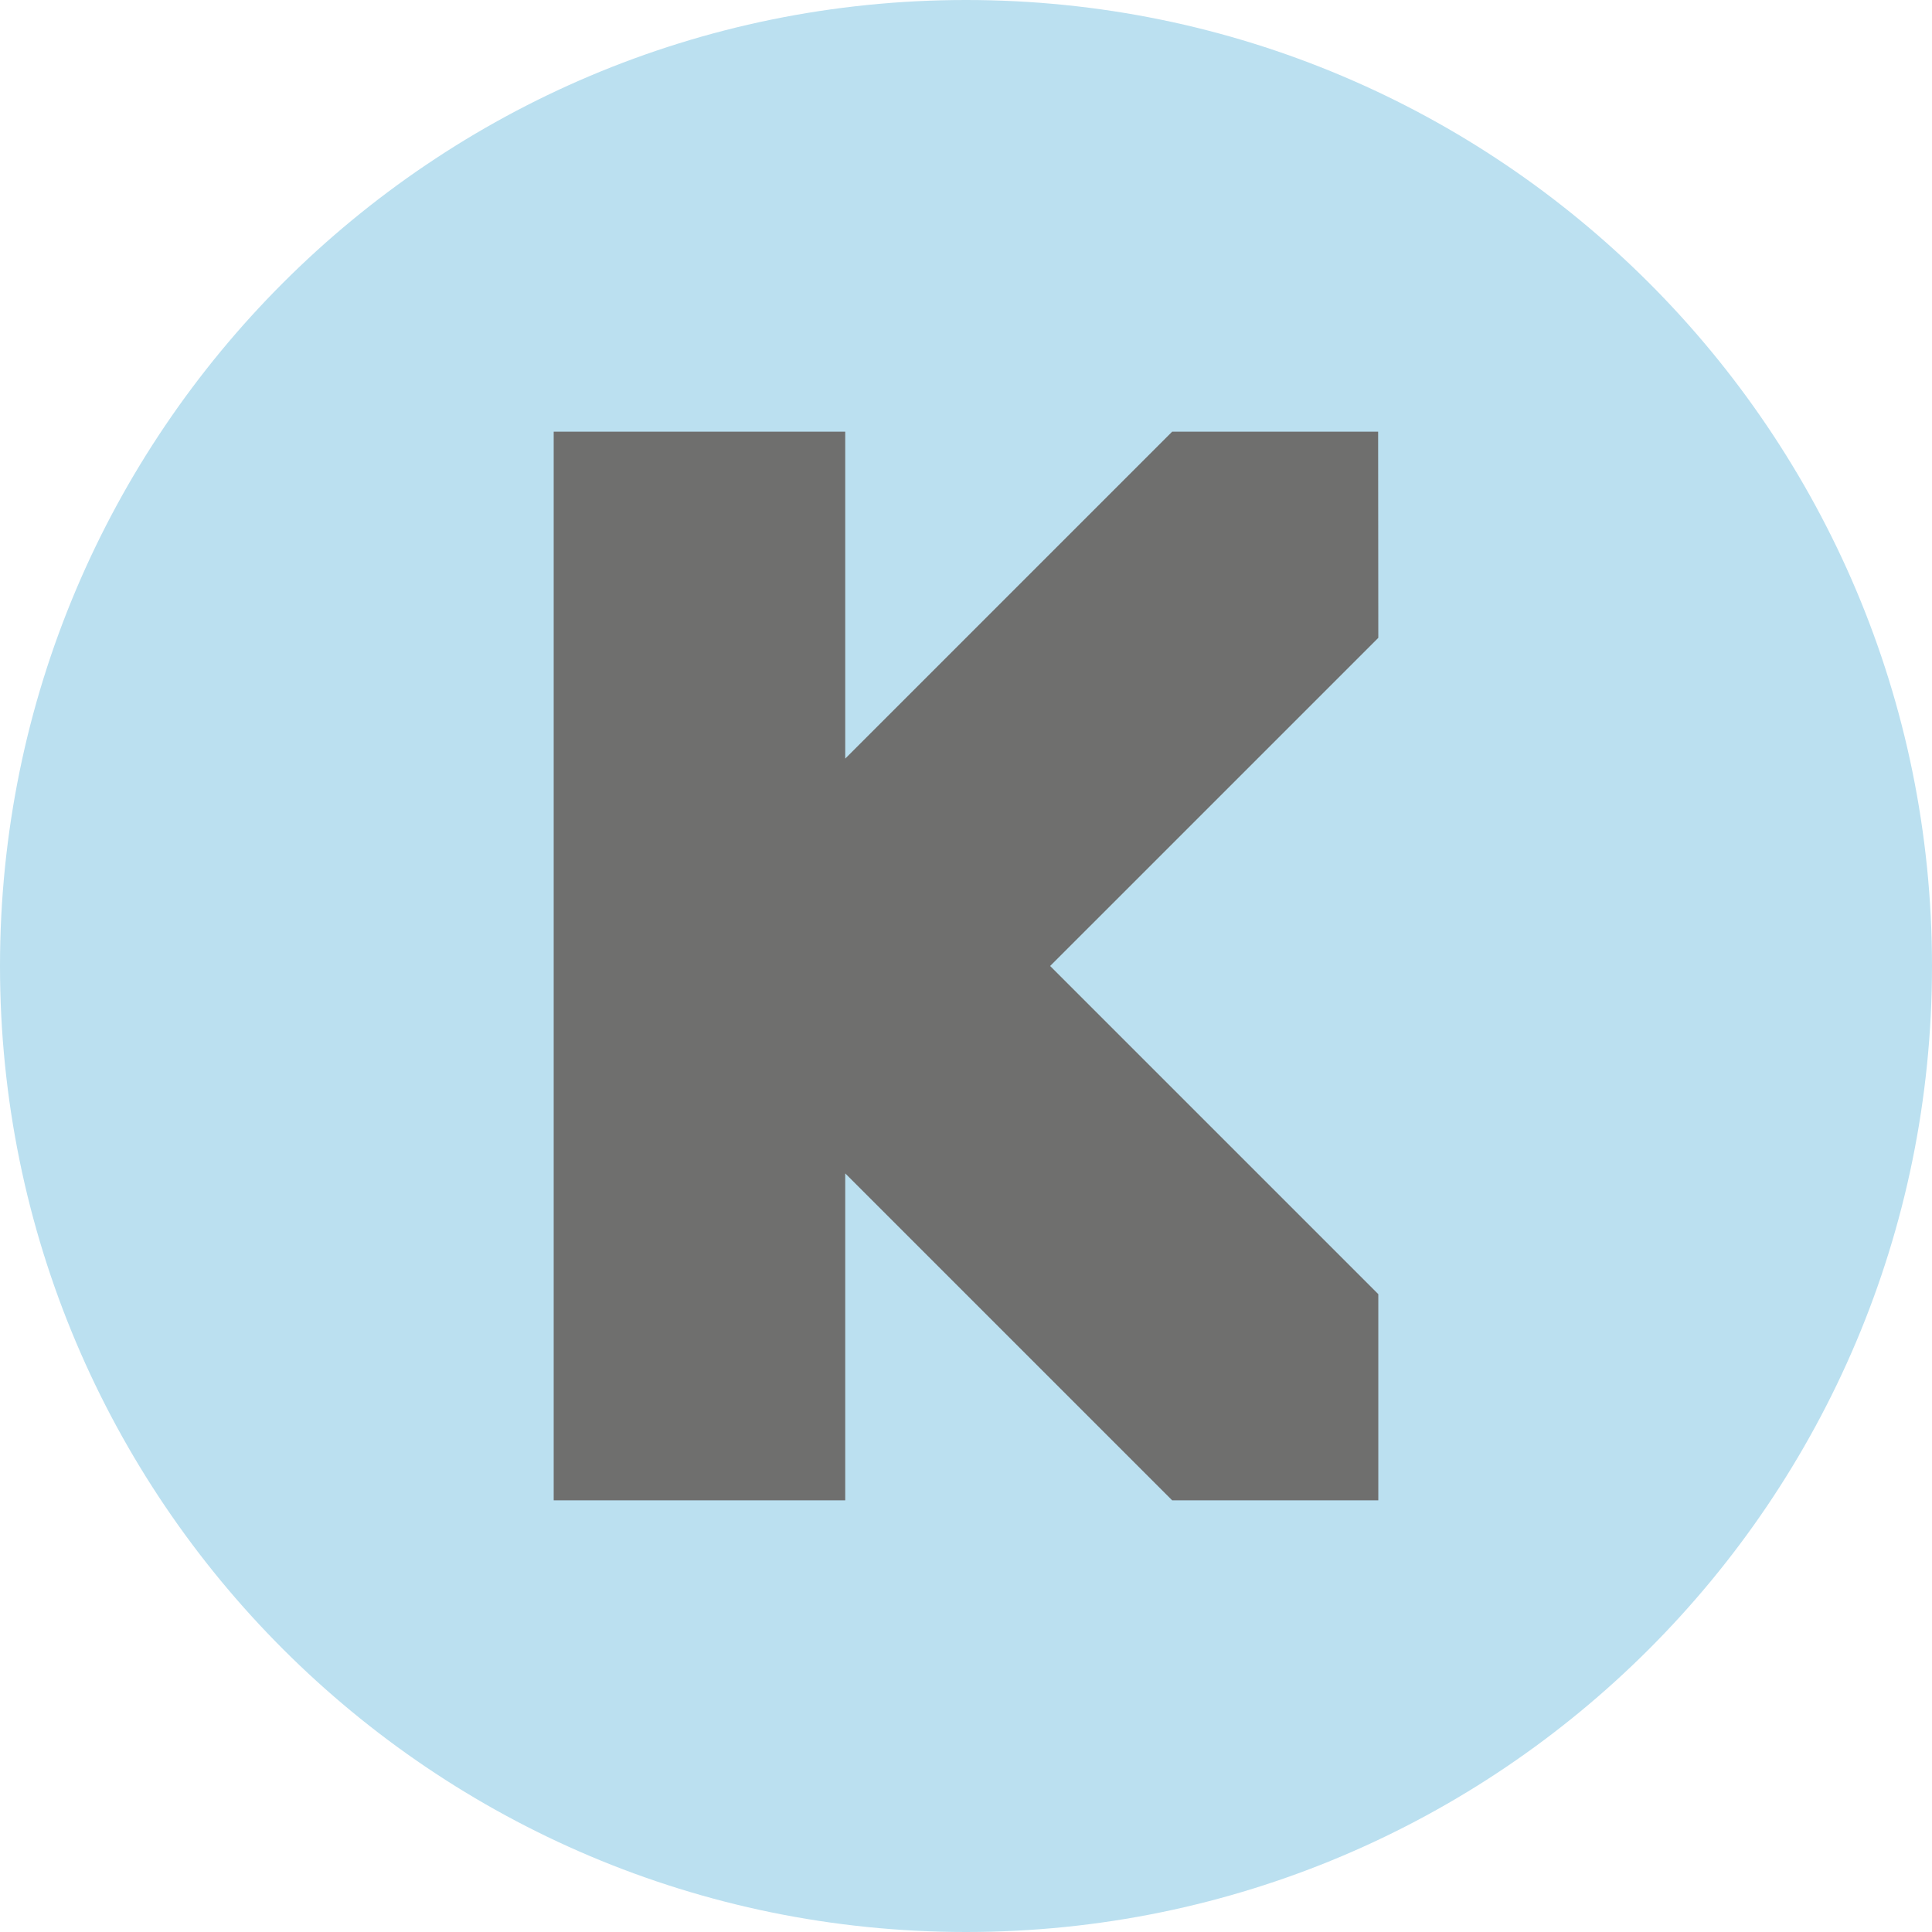
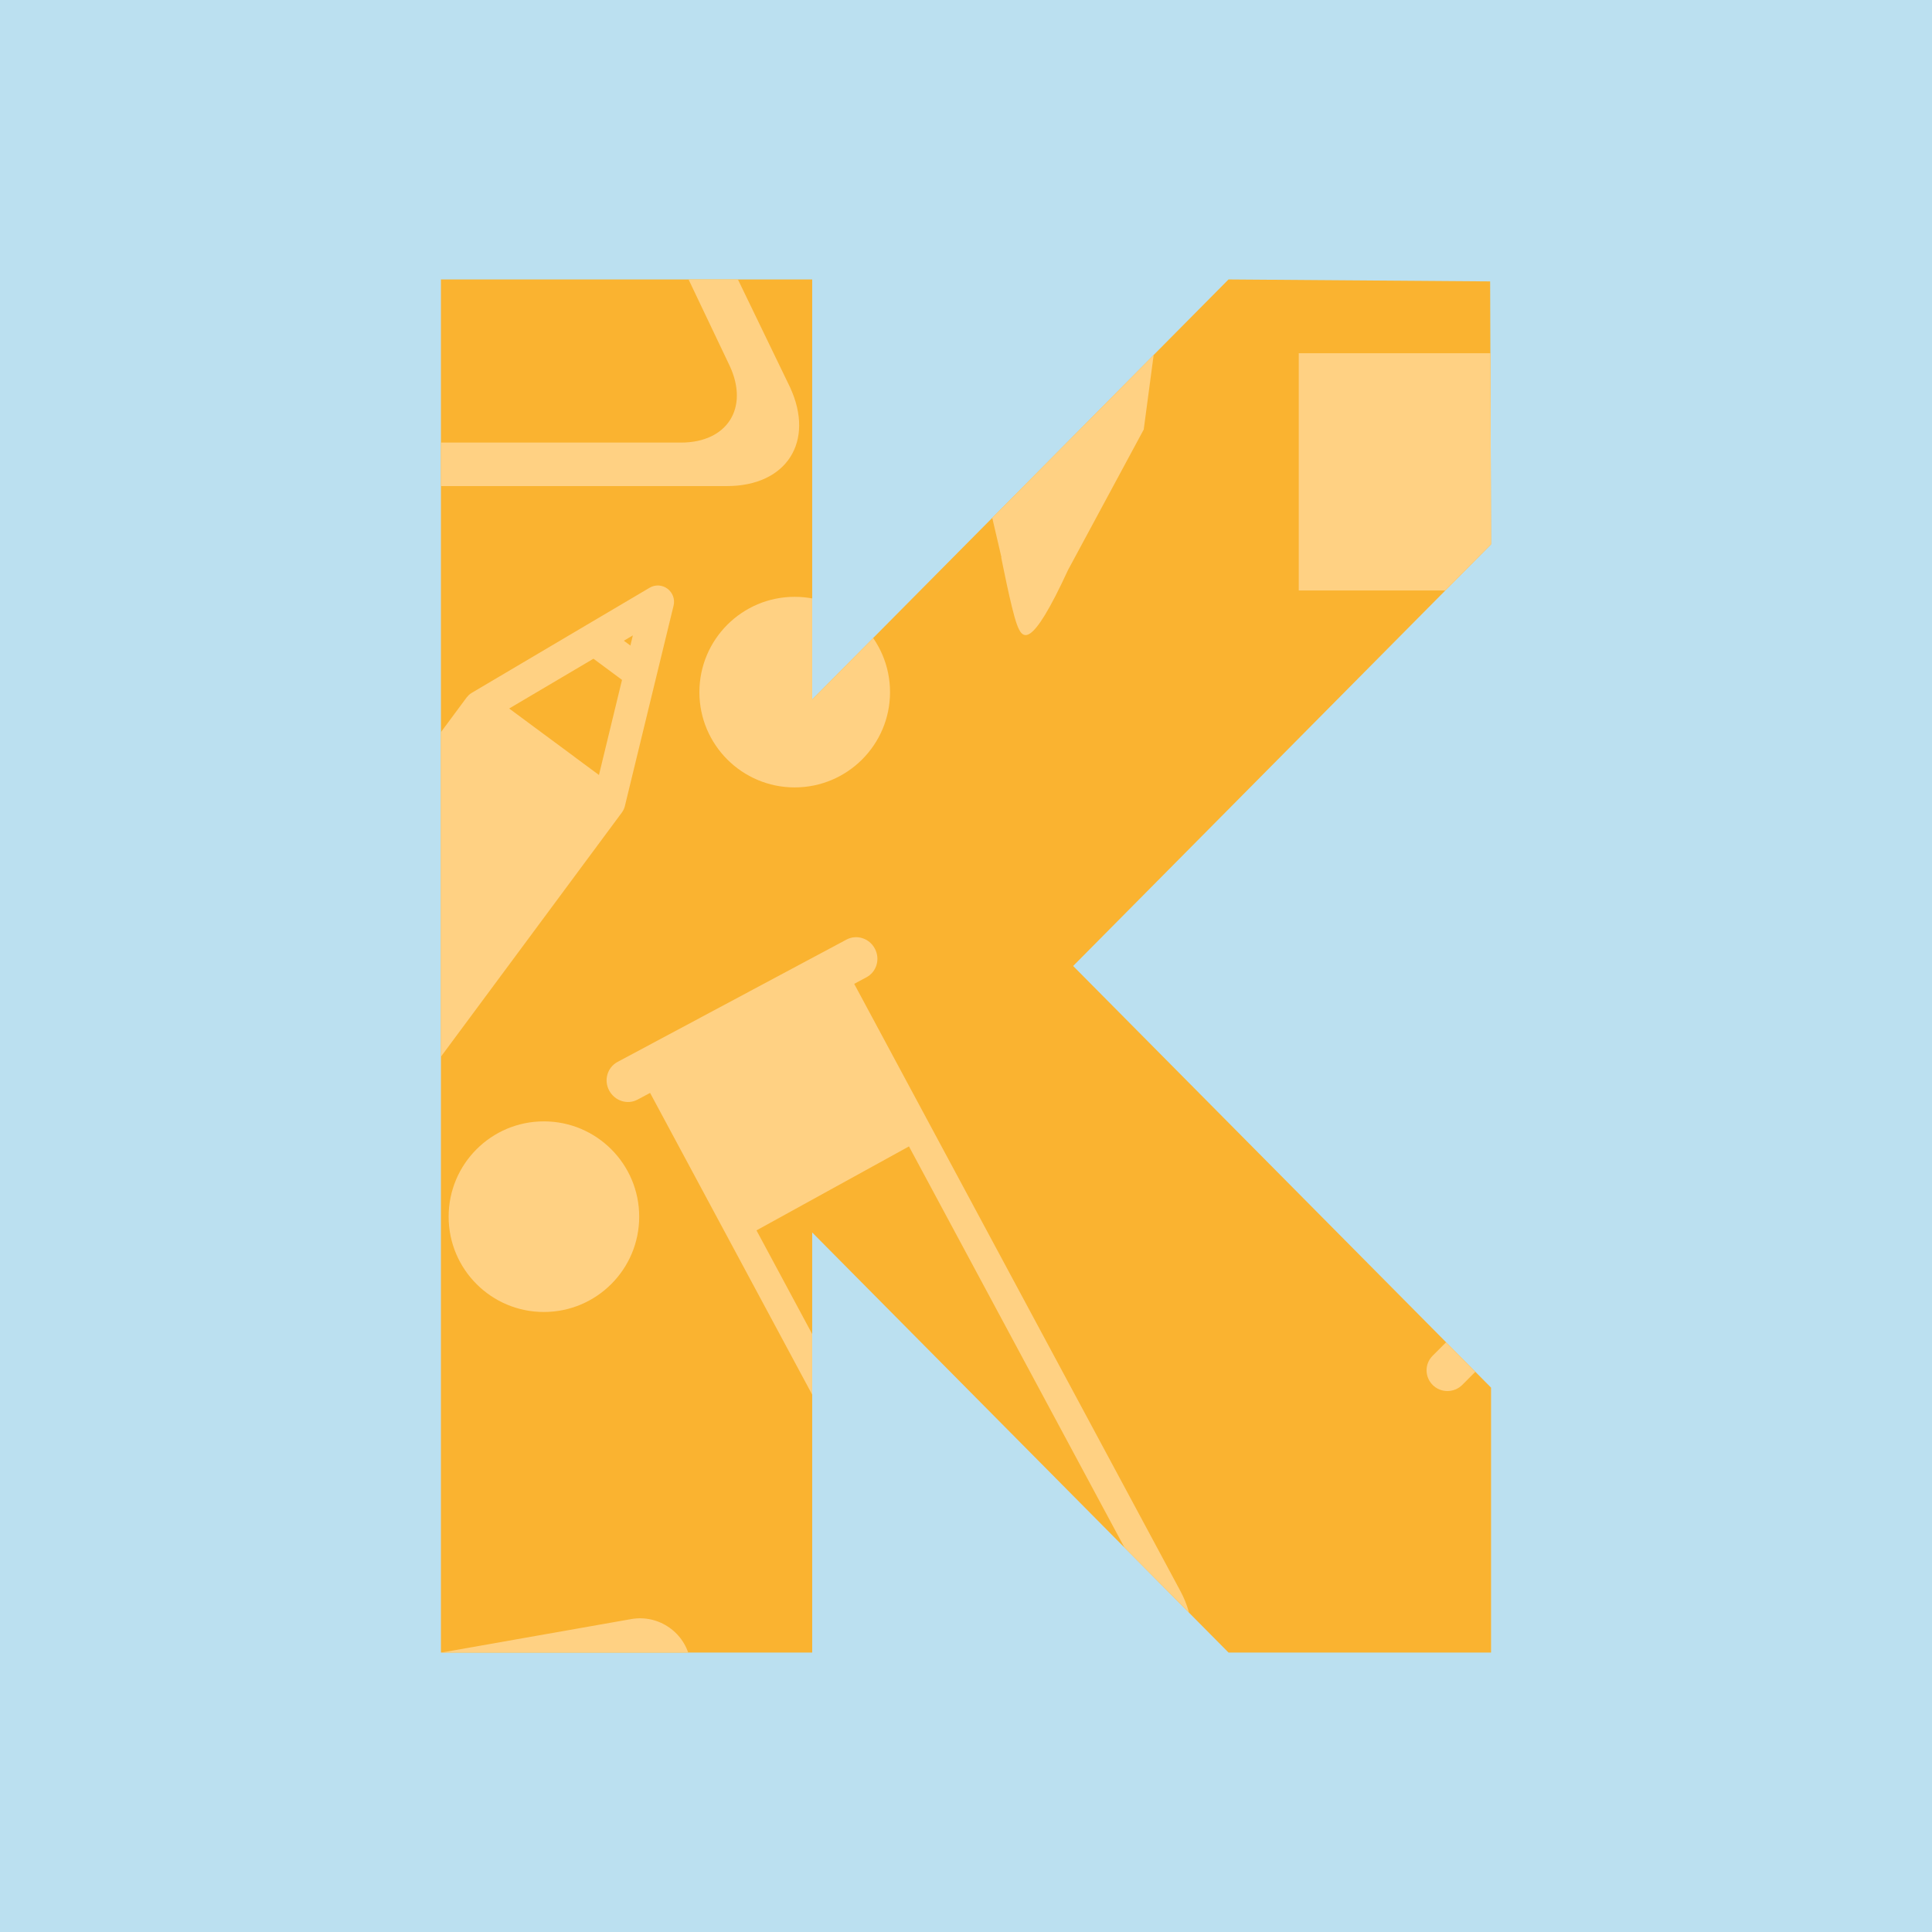
- <svg xmlns="http://www.w3.org/2000/svg" version="1.0" id="Layer_1" x="0px" y="0px" width="1085.7" height="1085.7" viewBox="0 0 1085.7 1085.7" enable-background="new 0 0 1000 1000" xml:space="preserve">
-   <defs id="defs7" />
-   <circle cx="542.85" cy="542.85" r="542.85" id="circle2" style="fill:#bbe0f0;fill-opacity:1;stroke:none;stroke-width:5.727;stroke-miterlimit:4;stroke-dasharray:none;stroke-opacity:1" />
-   <polygon points="193.396,102.664 193.396,246.926 193.396,753.069 193.396,897.336 410.194,897.336 410.194,753.069 410.194,654.229 653.307,897.336 806.604,897.336 806.604,744.029 562.567,499.996 806.604,255.966 806.474,102.664 653.307,102.664 410.194,345.771 410.194,246.926 410.194,102.664 " id="polygon2" transform="matrix(0.7556934,0,0,0.7556934,165.0033,165.0033)" style="fill:#6f6f6e" />
+ <svg xmlns="http://www.w3.org/2000/svg" xmlns:xlink="http://www.w3.org/1999/xlink" version="1.0" id="Layer_1" x="0px" y="0px" width="100mm" height="100mm" viewBox="0 0 354.331 354.331" enable-background="new 0 0 1000 1000" xml:space="preserve">
+   <defs id="defs79" />
+   <rect style="fill:#bbe0f0;fill-opacity:1;fill-rule:evenodd;stroke:none;stroke-width:1;stroke-miterlimit:4;stroke-dasharray:none" id="rect4209" width="354.331" height="354.331" x="4.2314632e-006" y="4.2314632e-006" />
+   <g id="g4248" transform="matrix(1.158512,0,0,1.158512,-42.95723,345.9239)">
+     <polygon transform="translate(0,-645.6693)" points="206.965,499.999 273.127,433.247 272.981,391.624 231.565,391.314 165.656,457.815 165.656,430.78 165.656,391.314 106.883,391.314 106.883,430.78 106.883,569.218 106.883,608.688 165.656,608.688 165.656,569.218 165.656,542.186 231.565,608.688 273.127,608.688 273.127,566.749 " id="polygon5" style="fill:#fab330" />
+     <g transform="translate(0,-645.6693)" id="g7">
+       <defs id="defs9">
+         <polygon id="SVGID_1_" points="206.972,499.999 273.127,433.247 272.981,391.624 231.565,391.314 165.656,457.815 165.656,430.78 165.656,391.314 106.88,391.314 106.88,430.78 106.88,569.218 106.88,608.688 165.656,608.688 165.656,569.218 165.656,542.186 231.565,608.688 273.127,608.688 273.127,566.749 " />
+       </defs>
+       <clipPath id="SVGID_2_">
+         <use xlink:href="#SVGID_1_" overflow="visible" id="use13" style="overflow:visible" x="0" y="0" width="100%" height="100%" />
+       </clipPath>
+       <path clip-path="url(#SVGID_2_)" d="m 333.425,687.842 c -2.769,-4.803 -6.115,-9.814 -9.977,-14.896 3.862,-5.091 7.208,-10.105 9.977,-14.914 9.562,3.97 15.381,9.187 15.381,14.914 0,5.714 -5.819,10.935 -15.381,14.896 m -2.486,28.217 c -4.048,4.046 -11.833,3.616 -21.403,-0.337 1.443,-5.364 2.623,-11.255 3.474,-17.602 6.334,-0.855 12.246,-2.035 17.61,-3.481 3.947,9.57 4.366,17.375 0.319,21.42 m -43.111,17.85 c -5.714,0 -10.935,-5.815 -14.909,-15.367 4.818,-2.777 9.829,-6.12 14.909,-9.992 5.088,3.872 10.099,7.215 14.913,9.992 -3.968,9.552 -9.189,15.367 -14.913,15.367 m -43.116,-17.85 c -4.041,-4.045 -3.622,-11.85 0.337,-21.42 5.36,1.446 11.27,2.626 17.604,3.481 0.851,6.347 2.031,12.237 3.468,17.602 -9.563,3.965 -17.361,4.382 -21.409,0.337 m -17.855,-43.113 c 0,-5.728 5.813,-10.944 15.376,-14.914 2.779,4.809 6.119,9.823 9.983,14.914 -3.864,5.081 -7.204,10.093 -9.983,14.896 -9.563,-3.961 -15.376,-9.182 -15.376,-14.896 m 17.855,-43.118 c 4.048,-4.05 11.846,-3.637 21.417,0.324 -1.445,5.368 -2.625,11.277 -3.476,17.603 -6.334,0.872 -12.244,2.048 -17.604,3.476 -3.959,-9.561 -4.378,-17.362 -0.337,-21.403 m 43.116,-17.863 c 5.725,0 10.946,5.815 14.913,15.382 -4.814,2.764 -9.835,6.118 -14.913,9.986 -5.08,-3.868 -10.091,-7.223 -14.909,-9.986 3.974,-9.567 9.194,-15.382 14.909,-15.382 m 26.525,49.999 c -0.173,-3.207 -0.438,-6.333 -0.763,-9.385 5.396,0.928 10.36,2.141 14.757,3.582 -2.09,4.126 -4.743,8.491 -7.905,12.975 -1.928,-2.393 -3.953,-4.791 -6.089,-7.172 m 0.27,14.804 c 0.029,-1.264 0.034,-2.529 0.034,-3.821 0,-1.294 -0.004,-2.563 -0.034,-3.832 1.042,1.273 2.06,2.554 3.021,3.832 -0.961,1.259 -1.979,2.539 -3.021,3.821 m -0.27,7.159 c 2.137,-2.393 4.162,-4.782 6.089,-7.176 3.163,4.476 5.815,8.837 7.905,12.962 -4.391,1.454 -9.361,2.659 -14.757,3.586 0.325,-3.047 0.59,-6.173 0.763,-9.372 m -10.283,10.666 c 0.91,-0.876 1.82,-1.774 2.731,-2.685 0.9,-0.905 1.804,-1.816 2.684,-2.727 -0.175,1.645 -0.358,3.262 -0.571,4.847 -1.586,0.214 -3.206,0.404 -4.844,0.565 m -5.252,4.862 c 3.2,-0.176 6.325,-0.429 9.374,-0.758 -0.929,5.402 -2.145,10.357 -3.582,14.748 -4.125,-2.085 -8.491,-4.735 -12.958,-7.896 2.383,-1.926 4.781,-3.944 7.166,-6.094 m -14.817,0.271 c 1.269,0.021 2.543,0.043 3.827,0.043 1.288,0 2.562,-0.021 3.831,-0.043 -1.274,1.045 -2.556,2.057 -3.831,3.034 -1.266,-0.978 -2.546,-1.989 -3.827,-3.034 m -7.162,-0.271 c 2.394,2.15 4.789,4.168 7.172,6.095 -4.473,3.16 -8.832,5.811 -12.958,7.896 -1.448,-4.391 -2.653,-9.346 -3.582,-14.748 3.05,0.328 6.177,0.581 9.368,0.757 m -10.658,-10.277 c 0.878,0.914 1.774,1.821 2.678,2.727 0.916,0.914 1.82,1.813 2.741,2.688 -1.648,-0.161 -3.262,-0.351 -4.857,-0.564 -0.211,-1.586 -0.394,-3.212 -0.562,-4.851 m -4.876,-5.251 c 0.182,3.199 0.445,6.325 0.763,9.372 -5.39,-0.927 -10.354,-2.132 -14.751,-3.586 2.09,-4.125 4.745,-8.486 7.905,-12.962 1.928,2.394 3.946,4.783 6.083,7.176 m -0.263,-14.813 c -0.027,1.273 -0.041,2.538 -0.041,3.832 0,1.292 0.013,2.558 0.041,3.825 -1.041,-1.285 -2.059,-2.562 -3.028,-3.825 0.969,-1.278 1.987,-2.55 3.028,-3.832 m 0.263,-7.154 c -2.136,2.385 -4.162,4.77 -6.083,7.164 -3.16,-4.472 -5.815,-8.837 -7.905,-12.967 4.397,-1.438 9.361,-2.65 14.751,-3.578 -0.318,3.052 -0.582,6.178 -0.763,9.381 m 10.288,-10.679 c -0.914,0.894 -1.824,1.778 -2.734,2.688 -0.904,0.911 -1.799,1.825 -2.678,2.727 0.168,-1.63 0.351,-3.257 0.562,-4.837 1.589,-0.214 3.209,-0.41 4.85,-0.578 m 5.24,-4.854 c -3.192,0.173 -6.313,0.431 -9.361,0.759 0.929,-5.394 2.134,-10.367 3.582,-14.758 4.125,2.082 8.484,4.737 12.958,7.905 -2.384,1.923 -4.779,3.953 -7.179,6.094 m 14.838,-0.27 c -1.275,-0.021 -2.556,-0.042 -3.843,-0.042 -1.283,0 -2.558,0.021 -3.827,0.042 1.281,-1.05 2.561,-2.065 3.827,-3.034 1.274,0.969 2.562,1.984 3.843,3.034 m 7.147,0.27 c -2.385,-2.141 -4.783,-4.171 -7.166,-6.094 4.467,-3.16 8.833,-5.819 12.958,-7.905 1.437,4.396 2.653,9.364 3.582,14.758 -3.049,-0.329 -6.174,-0.586 -9.374,-0.759 m 7.983,7.543 c -0.911,-0.91 -1.821,-1.795 -2.731,-2.688 1.637,0.168 3.257,0.363 4.844,0.578 0.213,1.58 0.396,3.207 0.571,4.837 -0.88,-0.902 -1.784,-1.816 -2.684,-2.727 m 3.494,18.976 c 0,3.122 -0.093,6.189 -0.26,9.189 -2,2.246 -4.102,4.476 -6.316,6.692 -2.217,2.207 -4.45,4.315 -6.69,6.329 -3,0.16 -6.07,0.245 -9.201,0.245 -3.129,0 -6.192,-0.085 -9.193,-0.245 -2.239,-2.014 -4.473,-4.122 -6.688,-6.329 -2.21,-2.217 -4.324,-4.446 -6.325,-6.692 -0.165,-3 -0.251,-6.067 -0.251,-9.189 0,-3.132 0.086,-6.203 0.251,-9.195 2.001,-2.255 4.115,-4.487 6.325,-6.704 2.214,-2.201 4.448,-4.308 6.688,-6.317 3,-0.164 6.064,-0.257 9.193,-0.257 3.131,0 6.201,0.093 9.208,0.257 2.24,2.002 4.467,4.108 6.684,6.317 2.208,2.217 4.317,4.445 6.316,6.683 0.166,3.013 0.259,6.077 0.259,9.216 m 20.65,-43.118 c 4.041,4.041 3.622,11.842 -0.331,21.402 -5.365,-1.428 -11.271,-2.604 -17.604,-3.464 -0.851,-6.337 -2.031,-12.246 -3.474,-17.605 9.57,-3.97 17.368,-4.383 21.409,-0.333 m 29.701,43.118 c 0,-7.979 -9.444,-15.134 -24.426,-20.038 7.122,-14.087 8.749,-25.814 3.11,-31.457 -5.647,-5.644 -17.383,-4.017 -31.449,3.105 -4.922,-14.993 -12.073,-24.434 -20.052,-24.434 -7.966,0 -15.122,9.44 -20.042,24.434 -14.069,-7.131 -25.803,-8.749 -31.445,-3.105 -5.634,5.643 -4.022,17.37 3.099,31.449 -14.985,4.912 -24.438,12.067 -24.438,20.046 0,7.959 9.453,15.119 24.438,20.041 -7.122,14.071 -8.733,25.819 -3.099,31.44 5.642,5.646 17.376,4.02 31.445,-3.101 4.919,14.984 12.075,24.437 20.042,24.437 7.979,0 15.13,-9.452 20.052,-24.437 14.066,7.12 25.802,8.747 31.449,3.101 5.617,-5.621 4.012,-17.369 -3.11,-31.44 14.982,-4.922 24.426,-12.073 24.426,-20.041" id="path15" style="fill:#ffd183" />
+       <path clip-path="url(#SVGID_2_)" d="m 287.916,661.702 c -6.205,0 -11.238,5.032 -11.238,11.238 0,6.213 5.033,11.235 11.238,11.235 6.209,0 11.233,-5.022 11.233,-11.235 0,-6.206 -5.024,-11.238 -11.233,-11.238" id="path17" style="fill:#ffd183" />
+       <path clip-path="url(#SVGID_2_)" d="m 533.05,395.115 c -0.889,-0.354 -1.862,-0.55 -2.895,-0.503 -3.506,0.149 -6.291,2.834 -6.691,6.205 l -15.133,0.634 c -0.694,-3.324 -3.683,-5.773 -7.191,-5.621 -0.992,0.042 -1.915,0.287 -2.753,0.676 l -8.228,-12.964 c 1.494,-1.361 2.432,-3.325 2.341,-5.51 -0.101,-2.423 -1.412,-4.5 -3.32,-5.687 l 7.482,-14.319 c 0.695,0.181 1.409,0.307 2.17,0.275 3.508,-0.143 6.286,-2.83 6.694,-6.207 l 15.866,-0.666 c 0.69,3.335 3.683,5.771 7.193,5.624 1.027,-0.042 1.977,-0.306 2.848,-0.737 l 8.201,12.914 c -1.285,1.348 -2.061,3.175 -1.968,5.181 0.093,2.385 1.378,4.457 3.254,5.646 l -7.87,15.059 z m -89.625,4.833 c -0.893,-0.354 -1.875,-0.543 -2.896,-0.504 -3.504,0.15 -6.283,2.834 -6.696,6.203 l -15.87,0.667 c -0.685,-3.325 -3.685,-5.767 -7.191,-5.624 -0.752,0.032 -1.456,0.215 -2.134,0.461 l -8.264,-13.023 c 1.77,-1.362 2.891,-3.521 2.794,-5.93 -0.102,-2.406 -1.395,-4.46 -3.285,-5.659 l 7.149,-13.674 c 0.695,0.179 1.418,0.299 2.172,0.27 3.504,-0.145 6.288,-2.832 6.694,-6.205 l 16.378,-0.693 c 0.742,3.276 3.711,5.653 7.185,5.509 0.843,-0.038 1.633,-0.24 2.373,-0.545 l 8.167,12.863 c -1.287,1.345 -2.061,3.178 -1.97,5.173 0.097,2.395 1.391,4.46 3.268,5.667 l -7.874,15.044 z m 6.955,-65.561 c 0.695,0.182 1.42,0.306 2.17,0.276 3.508,-0.146 6.288,-2.828 6.69,-6.205 l 15.872,-0.66 c 0.695,3.313 3.688,5.767 7.197,5.617 1.022,-0.04 1.977,-0.316 2.842,-0.735 l 8.546,13.459 c -1.431,1.361 -2.316,3.282 -2.227,5.402 0.095,2.233 1.235,4.161 2.91,5.377 l -7.575,14.492 c -0.54,-0.093 -1.096,-0.168 -1.66,-0.139 -3.389,0.139 -6.113,2.642 -6.665,5.855 l -16.46,0.689 c -0.561,-3.487 -3.622,-6.079 -7.231,-5.93 -1.02,0.044 -1.977,0.308 -2.84,0.742 l -8.072,-12.723 c 1.5,-1.365 2.431,-3.329 2.34,-5.514 -0.099,-2.421 -1.405,-4.499 -3.32,-5.7 l 7.483,-14.303 z m 94.036,32.669 c -1.066,0.042 -2.061,0.341 -2.959,0.803 l -8.167,-12.884 c 1.333,-1.355 2.138,-3.224 2.057,-5.27 -0.159,-3.897 -3.455,-6.927 -7.356,-6.771 -3.507,0.158 -6.288,2.836 -6.692,6.213 l -15.862,0.666 c -0.694,-3.318 -3.685,-5.767 -7.193,-5.624 -0.963,0.037 -1.858,0.27 -2.676,0.647 l -8.569,-13.504 c 1.346,-1.357 2.155,-3.219 2.071,-5.267 -0.166,-3.894 -3.454,-6.928 -7.351,-6.761 -3.506,0.143 -6.294,2.833 -6.696,6.209 l -15.868,0.66 c -0.699,-3.325 -3.689,-5.773 -7.191,-5.622 -3.897,0.162 -6.927,3.452 -6.765,7.347 0.101,2.328 1.317,4.317 3.105,5.537 l -7.53,14.406 c -0.615,-0.144 -1.247,-0.238 -1.907,-0.213 -3.555,0.143 -6.357,2.897 -6.705,6.333 l -16.365,0.683 c -0.689,-3.318 -3.677,-5.767 -7.191,-5.627 -3.892,0.162 -6.928,3.456 -6.759,7.353 0.095,2.322 1.321,4.324 3.107,5.542 l -7.187,13.75 c -0.635,-0.152 -1.279,-0.253 -1.951,-0.221 -3.898,0.156 -6.934,3.453 -6.762,7.354 0.15,3.897 3.456,6.915 7.347,6.759 0.683,-0.023 1.317,-0.175 1.924,-0.384 l 8.316,13.104 c -1.681,1.357 -2.73,3.453 -2.629,5.767 0.162,3.902 3.451,6.928 7.347,6.766 3.51,-0.14 6.295,-2.832 6.696,-6.205 l 15.872,-0.66 c 0.689,3.318 3.683,5.773 7.197,5.623 3.898,-0.158 6.922,-3.453 6.759,-7.357 -0.088,-2.044 -1.047,-3.845 -2.505,-5.073 l 8.034,-15.352 c 0.635,0.156 1.286,0.251 1.977,0.228 4.239,-0.185 6.437,-2.109 6.719,-5.912 l 16.386,-0.683 c 0.539,3.5 3.613,6.123 7.246,5.971 0.894,-0.036 1.732,-0.257 2.503,-0.594 l 8.288,13.05 c -1.396,1.351 -2.244,3.251 -2.156,5.341 0.164,3.898 3.459,6.928 7.355,6.759 3.513,-0.145 6.282,-2.825 6.702,-6.205 l 15.125,-0.633 c 0.683,3.331 3.683,5.772 7.188,5.627 3.902,-0.165 6.936,-3.458 6.768,-7.347 -0.093,-2.059 -1.049,-3.854 -2.503,-5.091 l 8.023,-15.343 c 0.624,0.15 1.294,0.251 1.977,0.226 3.906,-0.162 6.928,-3.459 6.771,-7.353 -0.168,-3.907 -3.464,-6.93 -7.365,-6.768" id="path19" style="fill:#ffd183" />
+       <path clip-path="url(#SVGID_2_)" d="m 131.899,469.762 -3.871,-2.861 c -0.006,-0.006 -0.012,-0.006 -0.012,-0.019 l -6.458,-4.776 -3.871,-2.868 13.341,-7.882 4.521,3.35 -3.65,15.056 z m -61.077,84.602 c -0.461,0.641 -1.443,0.779 -2.078,0.315 l -13.91,-10.315 c -0.647,-0.481 -0.796,-1.429 -0.323,-2.065 l 3.479,-4.694 4.656,3.442 c 0,0.005 0,0.005 0,0.005 l 6.985,5.184 c 0.01,0 0.01,0 0.01,0.008 l 4.652,3.446 -3.471,4.674 z m 66.442,-106.698 -0.39,1.605 -1.032,-0.765 1.422,-0.84 z m 5.471,-7.4 c -0.826,-0.615 -1.945,-0.67 -2.833,-0.137 l -10.029,5.923 -18.141,10.724 c 0,0 -0.007,0 -0.007,0.007 -0.168,0.101 -0.312,0.214 -0.457,0.352 -0.046,0.042 -0.082,0.095 -0.124,0.143 -0.059,0.059 -0.12,0.113 -0.173,0.185 l -55.585,75.005 c -0.006,0 -0.006,0 -0.006,0 l -5,6.76 c -2.174,2.937 -1.551,7.097 1.378,9.274 l 13.921,10.315 c 1.43,1.05 3.173,1.487 4.939,1.231 1.749,-0.261 3.293,-1.188 4.346,-2.617 l 7.562,-10.202 c 0.006,0 0.006,-0.013 0.006,-0.013 l 53.019,-71.545 c 0.046,-0.063 0.082,-0.136 0.132,-0.215 0.028,-0.054 0.063,-0.101 0.095,-0.156 0.083,-0.186 0.163,-0.371 0.209,-0.556 l 4.975,-20.478 2.75,-11.313 c 0.244,-1.004 -0.133,-2.064 -0.977,-2.687" id="path21" style="fill:#ffd183" />
+       <path clip-path="url(#SVGID_2_)" d="m 343.882,783.899 c 0,1.066 -0.864,1.931 -1.924,1.931 l -62.063,0 c -1.06,0 -1.928,-0.864 -1.928,-1.931 l 0,-10.227 c 0,-1.062 0.868,-1.922 1.928,-1.922 l 62.063,0 c 1.06,0 1.924,0.86 1.924,1.922 l 0,10.227 z m -1.862,22.356 c 0,1.003 -0.815,1.821 -1.814,1.821 l -9.612,0 c -1.005,0 -1.827,-0.818 -1.827,-1.821 l 0,-9.612 c 0,-1.011 0.822,-1.82 1.827,-1.82 l 9.612,0 c 0.999,0 1.814,0.81 1.814,1.82 l 0,9.612 z m 0,15.349 c 0,1.006 -0.815,1.803 -1.814,1.803 l -9.612,0 c -1.005,0 -1.827,-0.797 -1.827,-1.803 l 0,-9.617 c 0,-1.003 0.822,-1.82 1.827,-1.82 l 9.612,0 c 0.999,0 1.814,0.817 1.814,1.82 l 0,9.617 z m 0,11.183 0,0 0,19.789 c 0,1.002 -0.815,1.812 -1.814,1.812 l -9.619,0 c -0.999,0 -1.82,-0.81 -1.82,-1.812 l 0,-15.499 0,-4.29 0,-5.327 c 0,-0.994 0.822,-1.813 1.82,-1.813 l 9.619,0 c 0.999,0 1.814,0.818 1.814,1.813 l 0,5.327 z M 325.6,806.255 c 0,1.003 -0.807,1.821 -1.808,1.821 l -9.623,0 c -1.005,0 -1.813,-0.818 -1.813,-1.821 l 0,-9.612 c 0,-1.011 0.809,-1.82 1.813,-1.82 l 9.623,0 c 1,0 1.808,0.81 1.808,1.82 l 0,9.612 z m 0,15.349 c 0,1.006 -0.807,1.803 -1.808,1.803 l -9.623,0 c -1.005,0 -1.813,-0.797 -1.813,-1.803 l 0,-9.617 c 0,-1.003 0.809,-1.82 1.813,-1.82 l 9.623,0 c 1,0 1.808,0.817 1.808,1.82 l 0,9.617 z m 0,15.473 c 0,1.02 -0.807,1.82 -1.808,1.82 l -9.623,0 c -1.005,0 -1.813,-0.801 -1.813,-1.82 l 0,-9.617 c 0,-0.994 0.809,-1.813 1.813,-1.813 l 9.623,0 c 1,0 1.808,0.818 1.808,1.813 l 0,9.617 z m 0,15.499 c 0,1.002 -0.807,1.812 -1.808,1.812 l -9.623,0 c -1.005,0 -1.813,-0.81 -1.813,-1.812 l 0,-9.625 c 0,-0.999 0.809,-1.809 1.813,-1.809 l 9.623,0 c 1,0 1.808,0.81 1.808,1.809 l 0,9.625 z m -16.412,-46.321 c 0,1.003 -0.815,1.821 -1.82,1.821 l -9.612,0 c -1.005,0 -1.814,-0.818 -1.814,-1.821 l 0,-9.612 c 0,-1.011 0.809,-1.82 1.814,-1.82 l 9.612,0 c 1.005,0 1.82,0.81 1.82,1.82 l 0,9.612 z m 0,15.349 c 0,1.006 -0.815,1.803 -1.82,1.803 l -9.612,0 c -1.005,0 -1.814,-0.797 -1.814,-1.803 l 0,-9.617 c 0,-1.003 0.809,-1.82 1.814,-1.82 l 9.612,0 c 1.005,0 1.82,0.817 1.82,1.82 l 0,9.617 z m 0,15.473 c 0,1.02 -0.815,1.82 -1.82,1.82 l -9.612,0 c -1.005,0 -1.814,-0.801 -1.814,-1.82 l 0,-9.617 c 0,-0.994 0.809,-1.813 1.814,-1.813 l 9.612,0 c 1.005,0 1.82,0.818 1.82,1.813 l 0,9.617 z m 0,15.499 c 0,1.002 -0.815,1.812 -1.82,1.812 l -9.612,0 c -1.005,0 -1.814,-0.81 -1.814,-1.812 l 0,-9.625 c 0,-0.999 0.809,-1.809 1.814,-1.809 l 9.612,0 c 1.005,0 1.82,0.81 1.82,1.809 l 0,9.625 z m -16.423,-46.321 c 0,1.003 -0.803,1.821 -1.813,1.821 l -9.614,0 c -1.012,0 -1.821,-0.818 -1.821,-1.821 l 0,-9.612 c 0,-1.011 0.809,-1.82 1.821,-1.82 l 9.614,0 c 1.009,0 1.813,0.81 1.813,1.82 l 0,9.612 z m 0,15.349 c 0,1.006 -0.803,1.803 -1.813,1.803 l -9.614,0 c -1.012,0 -1.821,-0.797 -1.821,-1.803 l 0,-9.617 c 0,-1.003 0.809,-1.82 1.821,-1.82 l 9.614,0 c 1.009,0 1.813,0.817 1.813,1.82 l 0,9.617 z m 0,15.473 c 0,1.02 -0.803,1.82 -1.813,1.82 l -9.614,0 c -1.012,0 -1.821,-0.801 -1.821,-1.82 l 0,-9.617 c 0,-0.994 0.809,-1.813 1.821,-1.813 l 9.614,0 c 1.009,0 1.813,0.818 1.813,1.813 l 0,9.617 z m 0,15.499 c 0,1.002 -0.803,1.812 -1.813,1.812 l -9.614,0 c -1.012,0 -1.821,-0.81 -1.821,-1.812 l 0,-9.625 c 0,-0.999 0.809,-1.809 1.821,-1.809 l 9.614,0 c 1.009,0 1.813,0.81 1.813,1.809 l 0,9.625 z m 50.36,-93.636 -64.404,0 c -3.622,0 -6.563,2.938 -6.563,6.557 l 0,91.191 c 0,3.624 2.942,6.574 6.563,6.574 l 64.404,0 c 3.625,0 6.557,-2.95 6.557,-6.574 l 0,-91.191 c 10e-4,-3.619 -2.932,-6.557 -6.557,-6.557" id="path23" style="fill:#ffd183" />
+       <path clip-path="url(#SVGID_2_)" d="m 236.885,325.131 c -0.12,-1.588 -2.455,-3.816 -4.45,-5.442 l 0.999,-7.467 -1.561,-0.213 0.851,-6.432 c 1.028,-7.661 -5.39,-6.877 -13.051,-7.899 l -0.383,-0.057 c -7.657,-1.015 -13.643,-3.453 -14.667,4.206 l -0.851,6.443 -1.563,-0.206 -3.953,29.668 1.556,0.2 -9.784,73.389 5.585,23.974 c -0.014,0.006 -0.027,0.006 -0.033,0.013 0,0 1.588,8.162 2.461,10.556 0.868,2.396 2.172,4.353 8.121,-8.561 l 11.98,-22.233 9.778,-73.389 1.555,0.211 0.908,-6.789 2.09,4.01 -5.213,39.077 c 4.077,0.545 3.521,-3.186 3.521,-3.186 0,0 6.329,-47.054 6.104,-49.873" id="path25" style="fill:#ffd183" />
+       <path clip-path="url(#SVGID_2_)" d="m 6.356,785.497 c 0.815,0.97 1.313,2.233 1.319,3.6 0.03,3.155 -2.509,5.734 -5.653,5.76 -1.791,0.021 -3.384,-0.796 -4.45,-2.065 -0.809,-0.977 -1.307,-2.229 -1.311,-3.602 -0.031,-3.148 2.503,-5.732 5.653,-5.758 1.789,-0.016 3.388,0.789 4.442,2.065 m -19.321,16.056 0,0.556 34.823,-0.29 -0.165,-20.248 3.165,-0.03 0.168,20.244 7.252,-0.047 -0.084,-10.67 3.154,-0.024 0.091,10.661 7.246,-0.06 -0.082,-10.665 3.154,-0.021 0.091,10.66 7.26,-0.066 -0.095,-10.661 3.15,-0.025 0.089,10.67 7.258,-0.063 -0.162,-20.256 3.156,-0.026 0.179,20.257 7.24,-0.059 -0.083,-10.666 3.157,-0.026 0.088,10.662 7.254,-0.055 -0.088,-10.674 3.156,-0.024 0.089,10.66 7.258,-0.051 -0.09,-10.669 3.163,-0.034 0.084,10.678 7.263,-0.067 -0.182,-20.252 3.163,-0.034 0.169,20.271 7.26,-0.06 -0.095,-10.678 3.157,-0.026 0.088,10.687 7.265,-0.08 -0.084,-10.665 3.15,-0.021 0.084,10.67 7.263,-0.063 -0.088,-10.661 3.15,-0.034 0.088,10.661 7.261,-0.055 -0.177,-20.257 3.163,-0.025 0.17,20.261 7.254,-0.067 -0.08,-10.669 3.15,-0.018 0.084,10.662 7.263,-0.059 -0.088,-10.671 3.15,-0.016 0.082,10.655 7.259,-0.063 -0.086,-10.666 3.162,-0.021 0.083,10.67 7.264,-0.067 -0.168,-20.244 3.15,-0.034 0.168,20.261 14.467,-0.122 -0.245,-37.272 -183.96,1.521 -35.101,0.299 0.248,36.711 z" id="path27" style="fill:#ffd183" />
+       <path clip-path="url(#SVGID_2_)" d="m 275.08,491.476 c 0.567,0.564 1.294,0.892 2.036,0.949 0.933,0.088 1.9,-0.234 2.61,-0.949 1.281,-1.281 1.281,-3.369 0,-4.643 l -2.61,-2.624 -8.573,-8.578 c -1.283,-1.279 -3.374,-1.279 -4.655,0 -1.293,1.294 -1.293,3.369 0,4.65 l 11.192,11.195 z" id="path29" style="fill:#ffd183" />
+       <path clip-path="url(#SVGID_2_)" d="m 308.976,479.247 c 0.089,0.006 0.179,0.013 0.257,0.013 1.814,0 3.29,-1.466 3.29,-3.293 l 0,-15.819 c 0,-1.827 -1.475,-3.302 -3.29,-3.302 -0.078,0 -0.168,0 -0.257,0.006 -1.7,0.126 -3.036,1.557 -3.036,3.295 l 0,15.819 c -10e-4,1.741 1.335,3.151 3.036,3.281" id="path31" style="fill:#ffd183" />
+       <path clip-path="url(#SVGID_2_)" d="m 341.109,492.439 c 0.822,-0.012 1.647,-0.331 2.282,-0.958 l 11.184,-11.203 c 1.294,-1.274 1.294,-3.352 0,-4.647 -1.275,-1.282 -3.369,-1.282 -4.637,0 l -8.829,8.828 -2.375,2.37 c -1.29,1.281 -1.29,3.378 0,4.652 0.654,0.65 1.514,0.977 2.375,0.958" id="path33" style="fill:#ffd183" />
+       <path clip-path="url(#SVGID_2_)" d="m 267.512,520.985 c 0,-1.813 -1.477,-3.288 -3.274,-3.288 l -15.842,0 c -1.816,0 -3.287,1.476 -3.287,3.288 0,1.82 1.471,3.291 3.287,3.291 l 15.842,0 c 1.797,0 3.274,-1.47 3.274,-3.291" id="path35" style="fill:#ffd183" />
+       <path clip-path="url(#SVGID_2_)" d="m 370.07,517.697 -15.832,0 c -1.808,0 -3.281,1.479 -3.281,3.288 0,1.82 1.473,3.286 3.281,3.286 l 15.832,0 c 1.82,0 3.289,-1.466 3.289,-3.286 0,-1.808 -1.468,-3.288 -3.289,-3.288" id="path37" style="fill:#ffd183" />
+       <path clip-path="url(#SVGID_2_)" d="m 343.391,550.482 c -0.63,-0.627 -1.46,-0.952 -2.282,-0.961 -0.862,-0.017 -1.719,0.308 -2.373,0.961 -1.292,1.29 -1.292,3.363 0,4.648 l 2.373,2.363 8.831,8.842 c 1.266,1.272 3.36,1.272 4.635,0 1.294,-1.281 1.294,-3.372 0,-4.648 l -11.184,-11.205 z" id="path39" style="fill:#ffd183" />
+       <path clip-path="url(#SVGID_2_)" d="m 277.114,549.53 c -0.74,0.068 -1.462,0.388 -2.034,0.952 l -11.19,11.205 c -1.298,1.276 -1.298,3.359 0,4.648 1.281,1.272 3.365,1.272 4.658,0 l 8.565,-8.588 2.614,-2.617 c 1.281,-1.285 1.281,-3.358 0,-4.648 -0.711,-0.715 -1.68,-1.027 -2.613,-0.952" id="path41" style="fill:#ffd183" />
+       <path clip-path="url(#SVGID_2_)" d="m 323.444,545.08 c -1.092,0.653 -1.762,1.854 -1.762,3.132 l 0,16.211 -12.707,0 -12.05,0 0,-15.854 c 0,-1.311 -0.702,-2.52 -1.865,-3.16 -8.495,-4.863 -14.219,-13.99 -14.219,-24.466 0,-7.784 3.137,-14.813 8.234,-19.897 5.115,-5.101 12.136,-8.25 19.9,-8.25 7.785,0 14.797,3.15 19.911,8.25 5.107,5.085 8.234,12.113 8.234,19.897 10e-4,10.257 -5.479,19.207 -13.676,24.137 m 20.999,-24.137 c 0,-5.369 -1.193,-10.469 -3.333,-15.037 -5.666,-12.058 -17.922,-20.416 -32.134,-20.416 -13.992,0 -26.105,8.125 -31.86,19.933 -2.286,4.673 -3.576,9.949 -3.576,15.521 0,5.574 1.29,10.847 3.576,15.523 2.809,5.773 7.155,10.67 12.479,14.15 l 0,27.871 c 0,9.681 7.859,17.522 17.543,17.535 l 1.837,0 2.493,0 c 9.688,-0.013 17.526,-7.854 17.532,-17.535 l 0,-28.288 c 5.196,-3.557 9.405,-8.475 12.109,-14.23 2.141,-4.565 3.334,-9.65 3.334,-15.027" id="path43" style="fill:#ffd183" />
+       <path clip-path="url(#SVGID_2_)" d="m 144.878,417.14 -24.77,0 -24.754,0 c -7.324,0 -10.807,-5.443 -7.75,-12.095 l 13.354,-28.042 c 13.365,0.549 26.63,8.622 41.352,6.388 l 10.312,21.654 c 3.055,6.652 -0.426,12.095 -7.744,12.095 m 17.276,-8.749 -28.979,-59.938 c 0,0 0.25,-15.581 0.25,-22.113 0,-6.532 -4.707,-6.532 -7.574,-6.532 l -13.384,0 c -1.997,0 -5.674,-0.558 -5.674,6.532 0,7.65 0.263,22.113 0.263,22.113 l -28.99,59.938 c -3.955,8.603 0.552,15.636 10.015,15.636 l 32.029,0 32.035,0 c 9.463,0 13.974,-7.033 10.009,-15.636" id="path45" style="fill:#ffd183" />
+       <path clip-path="url(#SVGID_2_)" d="m 160.649,647.741 c -4.262,5.449 -10.657,9.528 -17.25,12.903 1.167,-6.876 1.447,-14.311 0.708,-21.972 4.292,-2.541 12.46,-3.768 16.359,-0.901 4.279,3.157 3.076,6.301 0.183,9.97 m -53.597,26.515 c -10.04,1.77 -19.616,-4.926 -21.393,-14.96 -1.757,-10.046 4.939,-19.624 14.98,-21.386 10.032,-1.778 19.61,4.931 21.378,14.973 1.771,10.033 -4.934,19.603 -14.965,21.373 M 47.969,667.69 c -3.35,-3.456 -3.004,-9.056 1.099,-11.571 3.388,-2.082 7.273,-3.211 11.202,-4.159 1.916,7.969 4.809,15.276 8.433,21.694 -7.792,0.164 -15.978,-1.05 -20.734,-5.964 m 116.363,-42.345 c -6.382,-2.701 -15.219,-2.348 -22.422,0.4 -0.539,-2.213 -1.152,-4.392 -1.846,-6.507 l -0.257,0.051 c 4.395,-0.775 7.317,-4.956 6.544,-9.347 -0.771,-4.391 -4.962,-7.324 -9.347,-6.553 l -81.781,14.424 c -4.385,0.768 -7.324,4.961 -6.553,9.352 0.779,4.387 4.964,7.312 9.359,6.553 l -0.257,0.042 c 0.061,1.914 0.191,3.852 0.394,5.79 -6.281,1.635 -12.419,3.489 -17.867,7.272 -8.063,5.597 -8.879,16.891 -4.749,25.116 6.972,13.905 26.953,15.302 41.725,13.775 6.049,6.733 13.072,11.517 20.451,13.704 l 4.789,27.193 -7.355,1.288 c -4.717,0.836 -7.867,5.337 -7.035,10.068 0.834,4.724 5.329,7.876 10.055,7.042 l 41.962,-7.4 c 4.724,-0.834 7.874,-5.335 7.042,-10.054 -0.832,-4.729 -5.334,-7.886 -10.054,-7.055 l -7.354,1.302 -4.795,-27.193 c 5.624,-4.18 10.252,-10.257 13.58,-17.665 13.455,-6.047 30.743,-14.395 36.438,-28.739 3.514,-8.848 -2.207,-19.282 -10.667,-22.859" id="path47" style="fill:#ffd183" />
+       <path clip-path="url(#SVGID_2_)" d="m 138.269,539.686 c 0,8.327 -6.755,15.087 -15.091,15.087 -8.329,0 -15.077,-6.76 -15.077,-15.087 0,-8.335 6.749,-15.089 15.077,-15.089 8.336,0 15.091,6.754 15.091,15.089" id="path49" style="fill:#ffd183" />
+       <path clip-path="url(#SVGID_2_)" d="m 177.977,456.65 c 0,8.32 -6.759,15.08 -15.095,15.08 -8.324,0 -15.083,-6.759 -15.083,-15.08 0,-8.333 6.759,-15.093 15.083,-15.093 8.336,0 15.095,6.759 15.095,15.093" id="path51" style="fill:#ffd183" />
+       <path clip-path="url(#SVGID_2_)" d="m 350.977,442.569 c 0,8.32 -6.75,15.084 -15.086,15.084 -8.327,0 -15.093,-6.764 -15.093,-15.084 0,-8.335 6.766,-15.097 15.093,-15.097 8.335,0 15.086,6.761 15.086,15.097" id="path53" style="fill:#ffd183" />
+       <path clip-path="url(#SVGID_2_)" d="m 391.142,483.453 10.972,1.487 c 0,0 -1.993,141.732 -23.065,139.996 -19.078,-1.576 12.093,-141.483 12.093,-141.483" id="path55" style="fill:#ffd183" />
+       <path clip-path="url(#SVGID_2_)" d="m 393.746,419.853 25.599,3.468 c 0,0 6.055,35.342 -17.396,32.155 -26.363,-3.576 -8.203,-35.623 -8.203,-35.623" id="path57" style="fill:#ffd183" />
+       <path clip-path="url(#SVGID_2_)" d="m 427.355,496.737 10.962,1.376 c 0,0 -1.982,130.438 -23.061,128.828 -19.07,-1.449 12.099,-130.204 12.099,-130.204" id="path59" style="fill:#ffd183" />
+       <path clip-path="url(#SVGID_2_)" d="m 433.17,468.742 c -2.906,-1.254 -5.384,-3.157 -6.94,-5.641 -8.761,-14.077 17.928,-34.993 25.585,-45.204 -2.299,3.072 2.417,12.37 3.143,15.339 2.053,8.282 4,17.865 2.773,26.392 -1.51,10.58 -15.229,13.162 -24.561,9.114" id="path61" style="fill:#ffd183" />
+       <path clip-path="url(#SVGID_2_)" d="m 219.395,600.072 c 3.325,6.221 0.596,14.182 -6.119,17.768 -6.715,3.581 -14.846,1.457 -18.186,-4.779 l -38.252,-71.208 24.137,-13.291 38.42,71.51 z m -48.322,-104.247 -36.245,19.369 c -1.599,0.86 -2.191,2.892 -1.311,4.519 0.885,1.651 2.891,2.3 4.494,1.437 l 1.983,-1.058 51.683,96.205 c 4.424,8.269 15.248,11.112 24.171,6.338 8.917,-4.77 12.558,-15.339 8.133,-23.619 l -51.676,-96.188 1.964,-1.055 c 1.593,-0.858 2.185,-2.886 1.3,-4.531 -0.874,-1.644 -2.88,-2.279 -4.496,-1.417" id="path63" style="fill:#ffd183" />
+     </g>
+     <polygon transform="translate(0,-645.6693)" points="273.129,433.243 273.022,402.997 242.681,402.997 242.681,440.548 265.892,440.548 " id="polygon65" style="fill:#ffd183" />
+   </g>
</svg>
